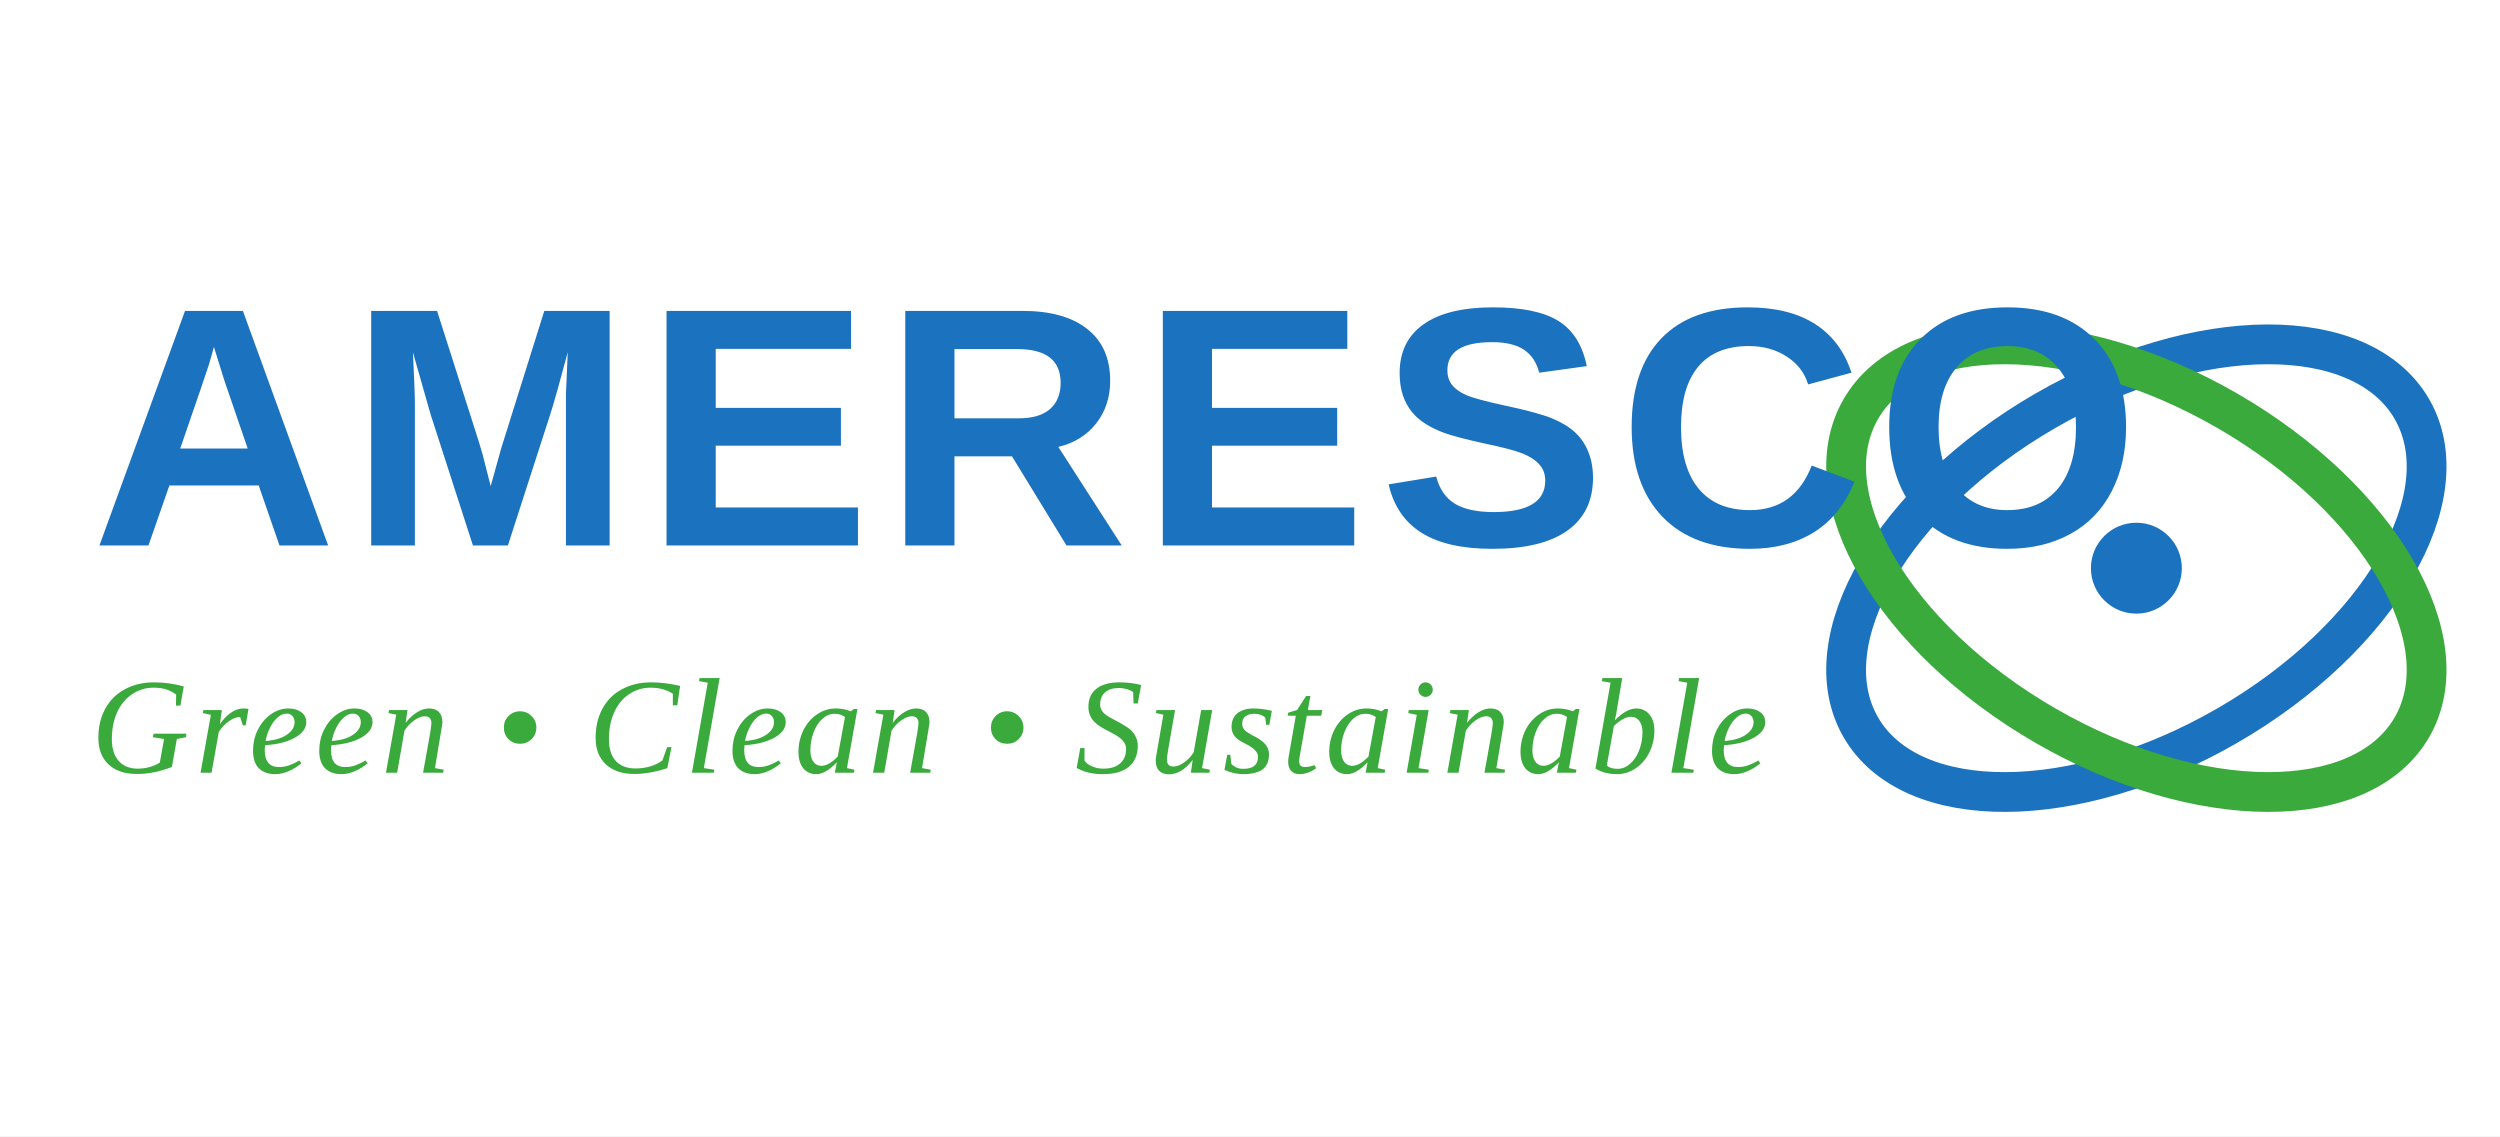
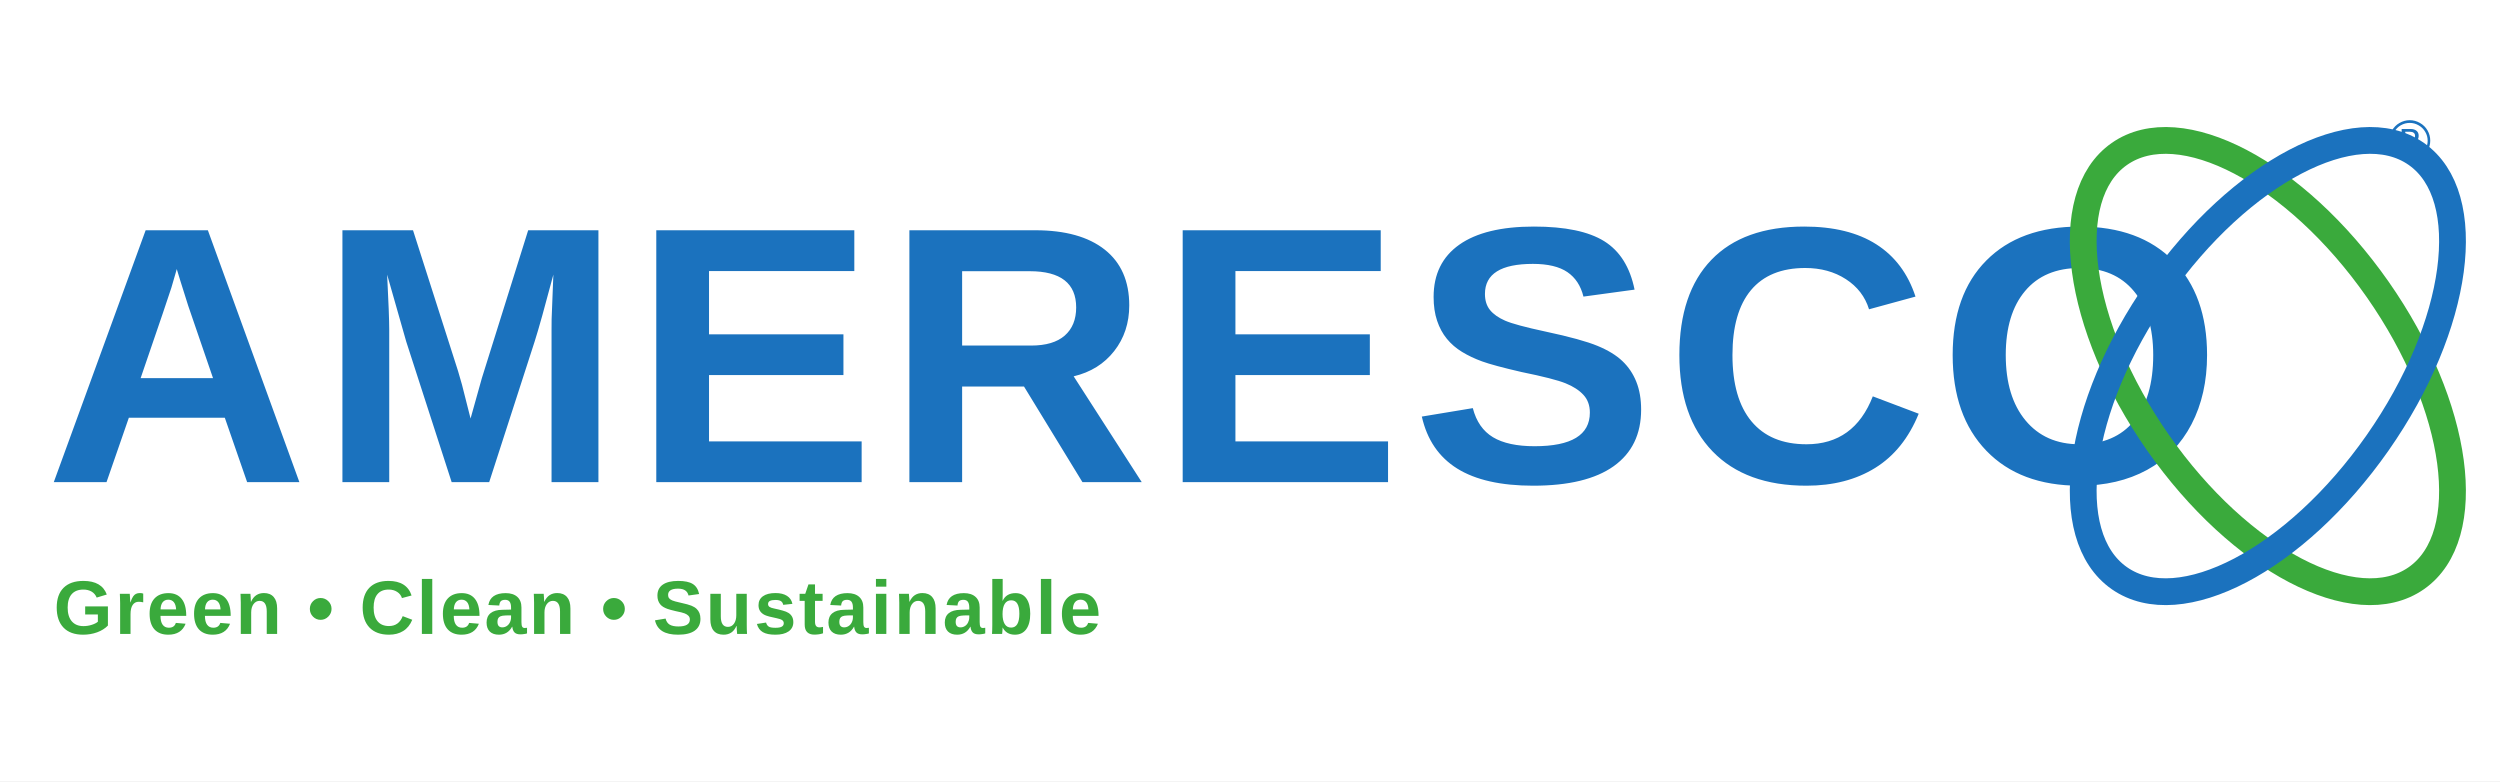
- <svg xmlns="http://www.w3.org/2000/svg" viewBox="0 0 220 100" width="220" height="100">
-   <rect width="220" height="100" fill="#ffffff" />
-   <ellipse cx="188" cy="50" rx="28" ry="16" fill="none" stroke="#1B72BE" stroke-width="3.5" transform="rotate(-30 188 50)" />
-   <ellipse cx="188" cy="50" rx="28" ry="16" fill="none" stroke="#3AAA3C" stroke-width="3.5" transform="rotate(30 188 50)" />
-   <circle cx="188" cy="50" r="4" fill="#1B72BE" />
-   <text x="8" y="48" font-family="Arial Black, Arial, sans-serif" font-weight="900" font-size="30" fill="#1B72BE" letter-spacing="1">AMERESCO</text>
-   <text x="8" y="68" font-family="Georgia, Times New Roman, serif" font-style="italic" font-size="12" fill="#3AAA3C" letter-spacing="0.5">Green • Clean • Sustainable</text>
+ <svg xmlns="http://www.w3.org/2000/svg" viewBox="0 0 560 175" width="560" height="175">
+   <rect width="560" height="175" fill="#ffffff" />
+   <text x="10" y="108" font-family="'Arial Black','Franklin Gothic Heavy','Impact',Arial,sans-serif" font-weight="900" font-size="82" fill="#1B72BE" letter-spacing="2">AMERESCO</text>
+   <text x="12" y="142" font-family="Arial,'Helvetica Neue',Helvetica,sans-serif" font-weight="700" font-size="17" fill="#3AAA3C" letter-spacing="0.5">Green • Clean • Sustainable</text>
+   <ellipse cx="508" cy="82" rx="30" ry="58" fill="none" stroke="#3AAA3C" stroke-width="6" transform="rotate(-35 508 82)" />
+   <ellipse cx="508" cy="82" rx="30" ry="58" fill="none" stroke="#1B72BE" stroke-width="6" transform="rotate(35 508 82)" />
+   <text x="535" y="36" font-family="Arial,sans-serif" font-size="13" font-weight="400" fill="#1B72BE">®</text>
</svg>
